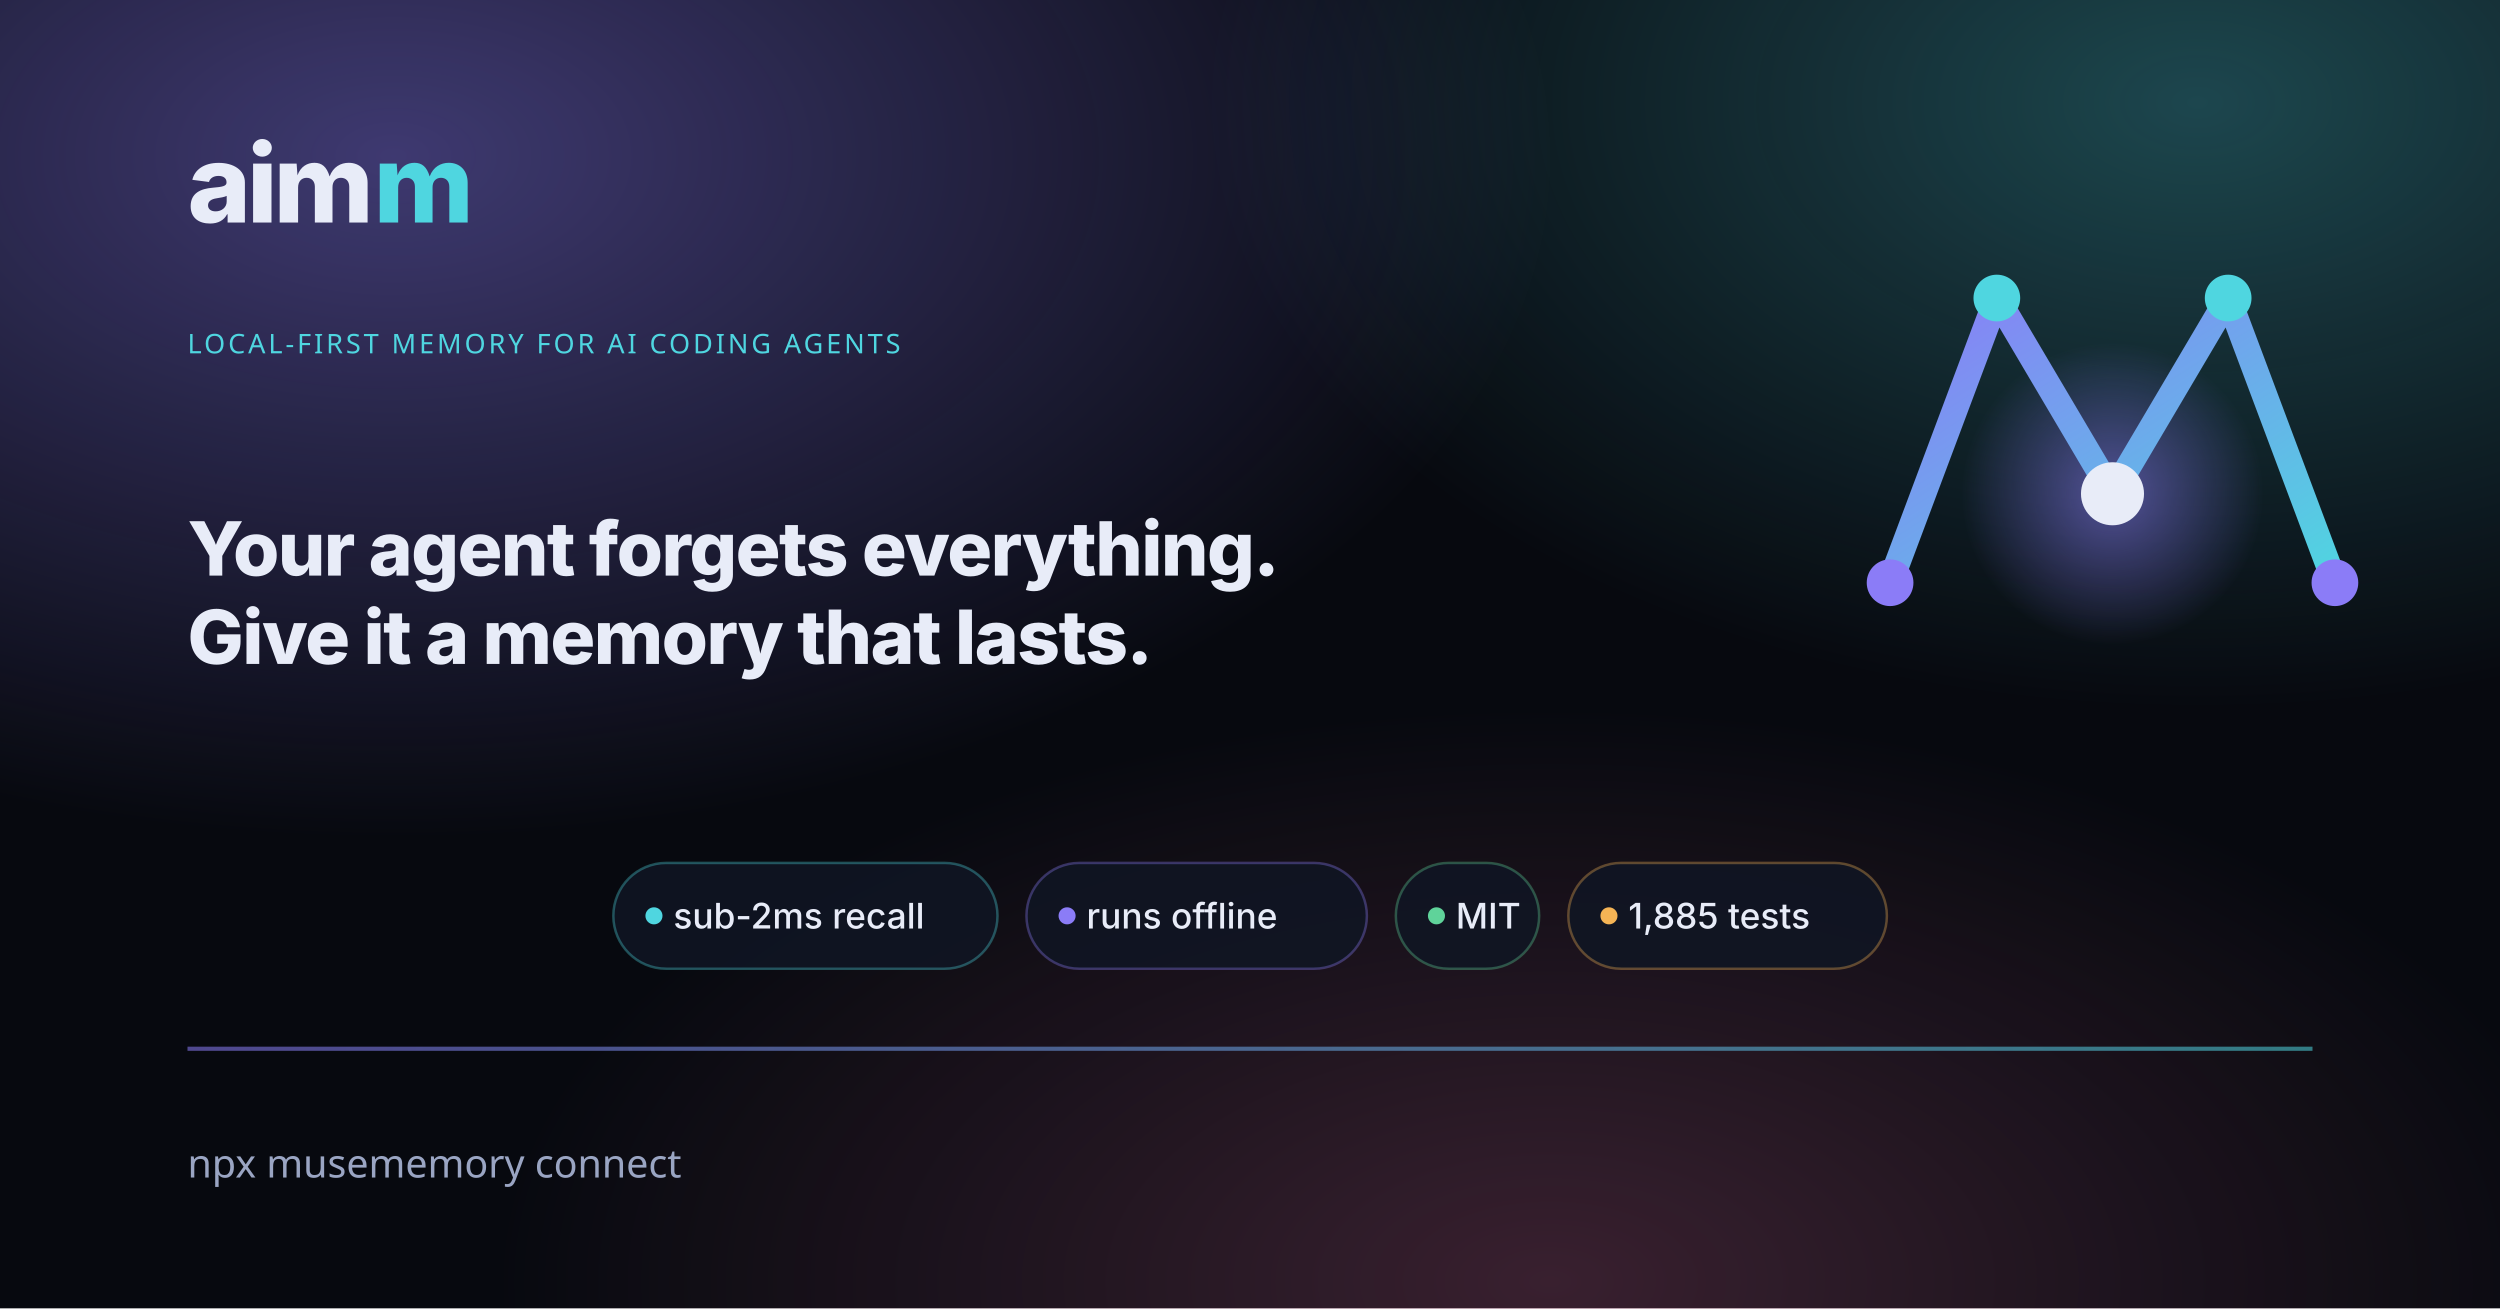
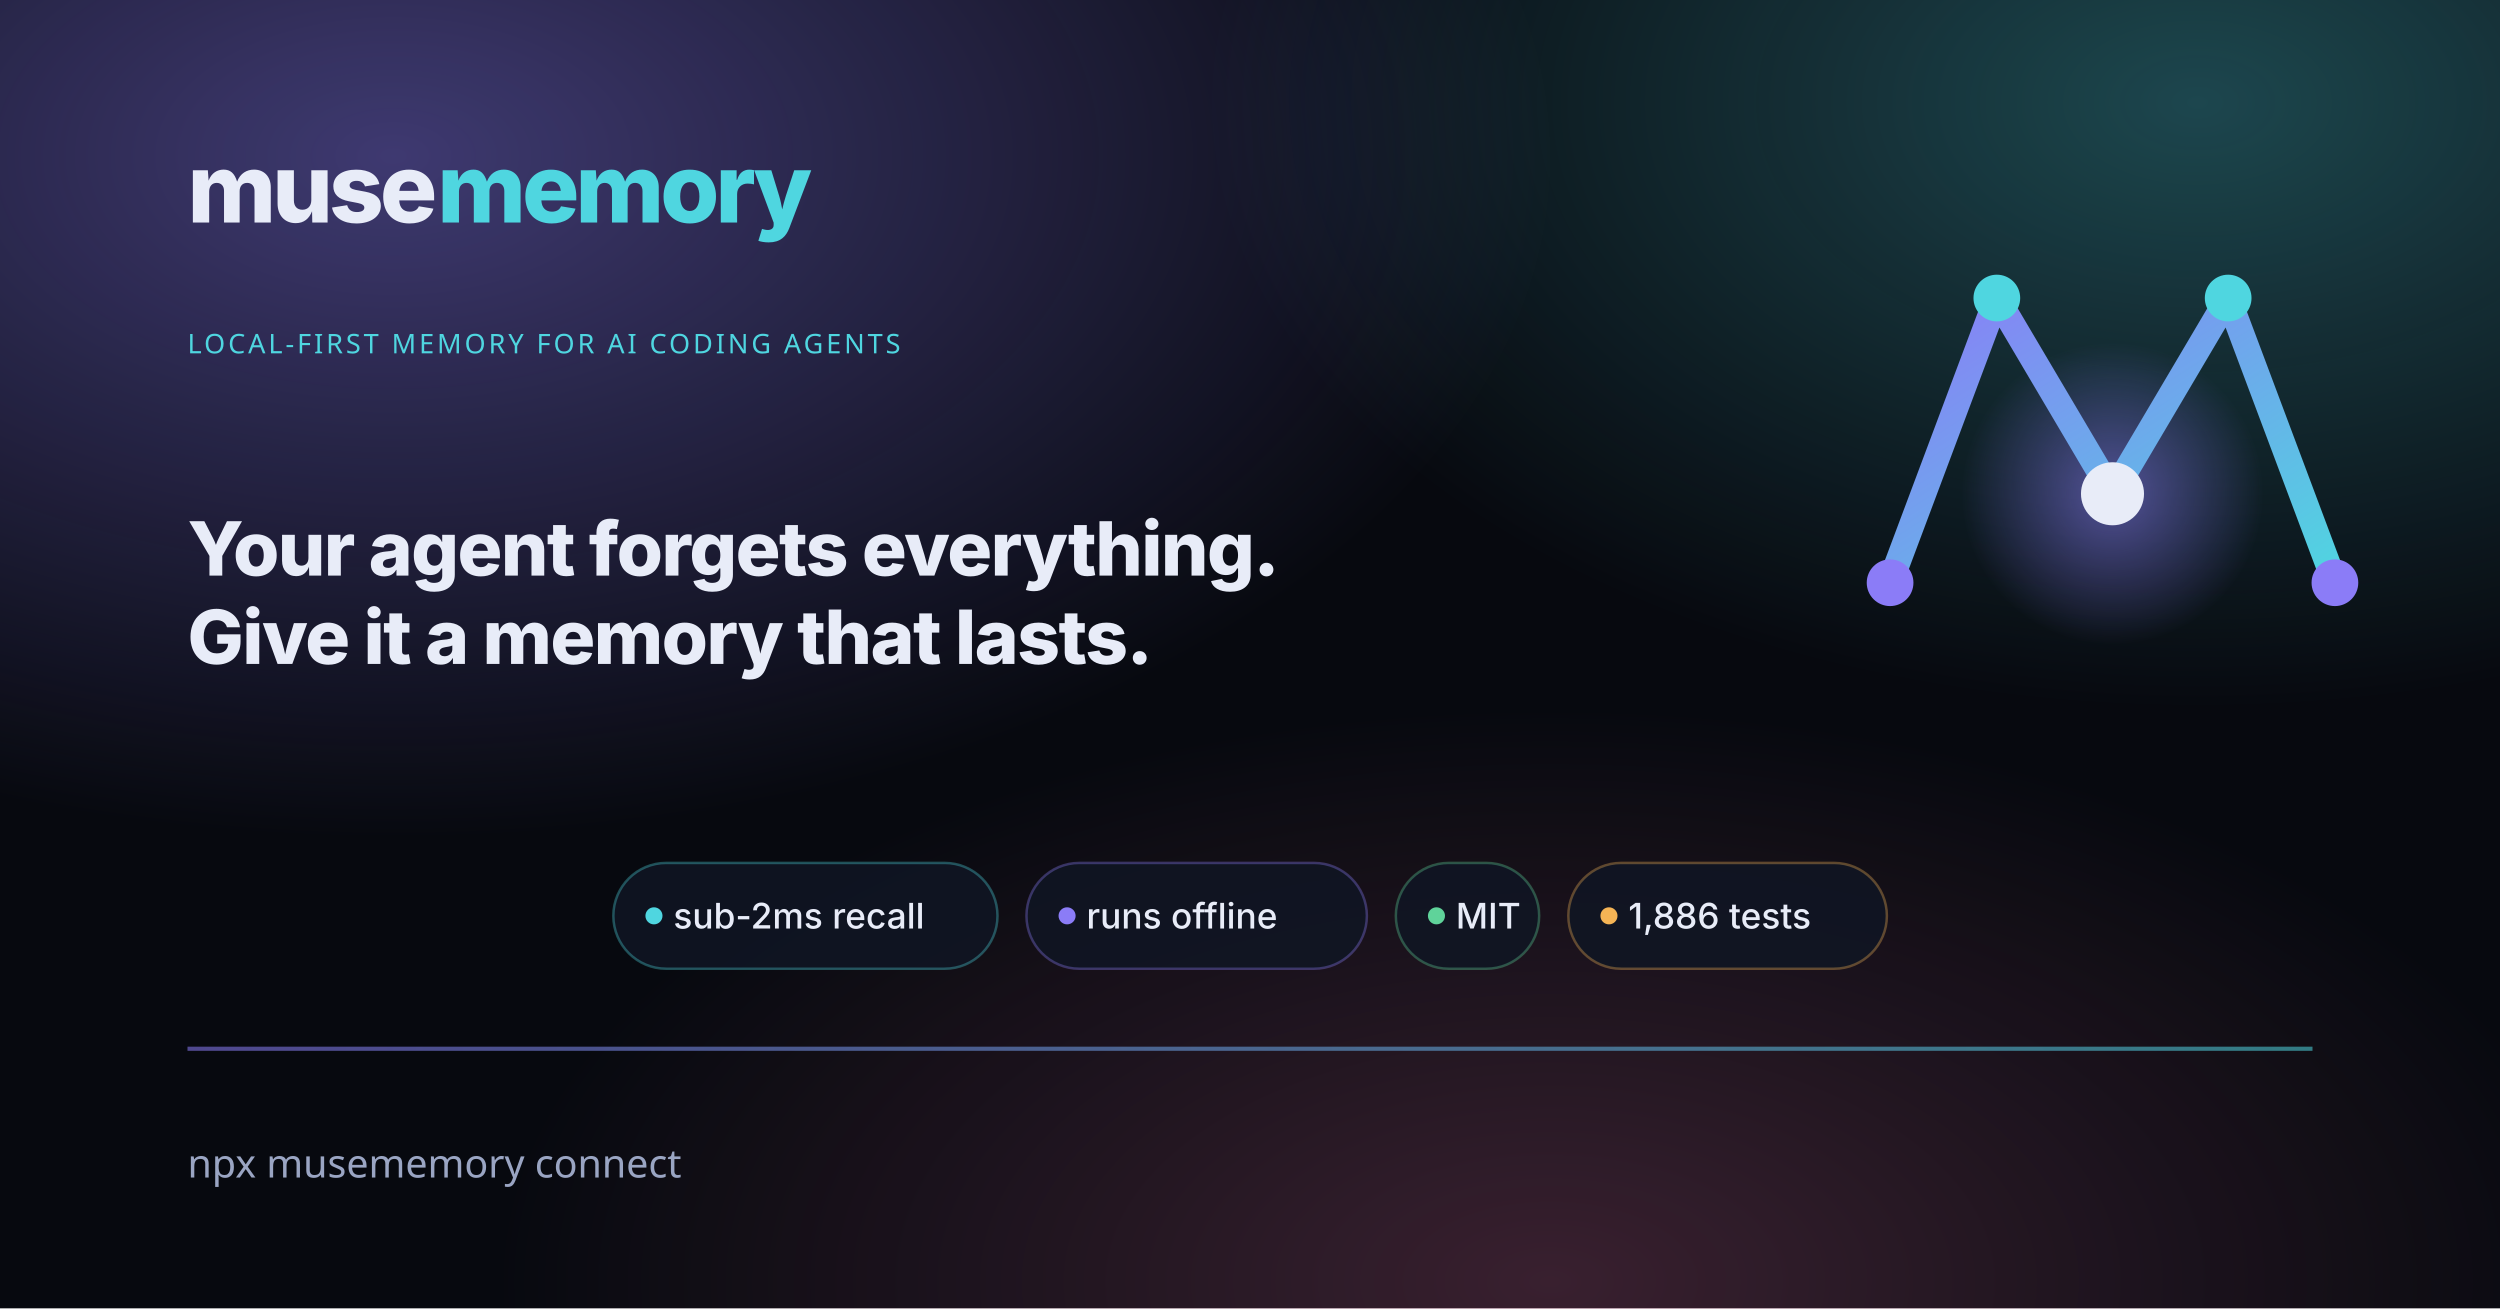
<svg xmlns="http://www.w3.org/2000/svg" width="1200" height="628" viewBox="0 0 1200 628">
  <defs>
    <linearGradient id="grad" x1="0" y1="0" x2="1" y2="1">
      <stop offset="0" stop-color="#8b7cf7" />
      <stop offset="1" stop-color="#4fd6e0" />
    </linearGradient>
    <linearGradient id="rule" x1="0" y1="0" x2="1" y2="0">
      <stop offset="0" stop-color="#8b7cf7" />
      <stop offset="1" stop-color="#4fd6e0" />
    </linearGradient>
    <radialGradient id="halo" cx="0.5" cy="0.5" r="0.5">
      <stop offset="0" stop-color="#8b7cf7" stop-opacity="0.55" />
      <stop offset="1" stop-color="#8b7cf7" stop-opacity="0" />
    </radialGradient>
    <radialGradient id="meshA" cx="0.5" cy="0.5" r="0.5">
      <stop offset="0" stop-color="#8b7cf7" stop-opacity="0.42" />
      <stop offset="1" stop-color="#8b7cf7" stop-opacity="0" />
    </radialGradient>
    <radialGradient id="meshB" cx="0.5" cy="0.5" r="0.5">
      <stop offset="0" stop-color="#4fd6e0" stop-opacity="0.30" />
      <stop offset="1" stop-color="#4fd6e0" stop-opacity="0" />
    </radialGradient>
    <radialGradient id="meshC" cx="0.5" cy="0.5" r="0.5">
      <stop offset="0" stop-color="#ff7db1" stop-opacity="0.20" />
      <stop offset="1" stop-color="#ff7db1" stop-opacity="0" />
    </radialGradient>
  </defs>
  <rect width="1200" height="628" fill="#07090f" />
  <g>
    <ellipse cx="192" cy="75.36" rx="552" ry="326.56" fill="url(#meshA)" />
    <ellipse cx="1056" cy="50.24" rx="480" ry="288.88" fill="url(#meshB)" />
    <ellipse cx="744" cy="615.44" rx="504" ry="276.32" fill="url(#meshC)" />
  </g>
-   <text x="90.0" y="106.8" font-family="Inter" font-size="51.8" font-weight="800" letter-spacing="-1.9" fill="#e8ecf8">aim<tspan fill="#4fd6e0">m</tspan>
+   <text x="90.0" y="106.8" font-family="Inter" font-size="45.9" font-weight="800" letter-spacing="-1.9" fill="#e8ecf8">muse<tspan fill="#4fd6e0">memory</tspan>
  </text>
  <text x="90.0" y="169.6" font-family="IBM Plex Mono" font-size="13.0" font-weight="500" letter-spacing="1.396" fill="#4fd6e0">LOCAL-FIRST MEMORY FOR AI CODING AGENTS</text>
  <text x="90.0" y="276.3" font-family="Inter" font-size="35.9" font-weight="800" letter-spacing="-0.718" fill="#e8ecf8">Your agent forgets everything.</text>
  <text x="90.0" y="318.7" font-family="Inter" font-size="35.9" font-weight="800" letter-spacing="-0.718" fill="#e8ecf8">Give it a memory that lasts.</text>
  <g>
    <rect x="294.4" y="414.2" width="184.4" height="50.8" rx="25.4" fill="#101624" fill-opacity="0.85" stroke="#4fd6e0" stroke-opacity="0.34" stroke-width="1.2" />
    <circle cx="313.9" cy="439.6" r="4.1" fill="#4fd6e0" />
    <text x="323.2" y="445.7" font-family="Inter" font-size="16.946" font-weight="500" fill="#e8ecf8">sub-2ms recall</text>
  </g>
  <g>
    <rect x="492.7" y="414.2" width="163.4" height="50.8" rx="25.4" fill="#101624" fill-opacity="0.85" stroke="#8b7cf7" stroke-opacity="0.34" stroke-width="1.2" />
    <circle cx="512.2" cy="439.6" r="4.1" fill="#8b7cf7" />
    <text x="521.5" y="445.7" font-family="Inter" font-size="16.946" font-weight="500" fill="#e8ecf8">runs offline</text>
  </g>
  <g>
    <rect x="670.0" y="414.2" width="68.8" height="50.8" rx="25.4" fill="#101624" fill-opacity="0.85" stroke="#5fd39a" stroke-opacity="0.34" stroke-width="1.2" />
    <circle cx="689.5" cy="439.6" r="4.1" fill="#5fd39a" />
    <text x="698.8" y="445.7" font-family="Inter" font-size="16.946" font-weight="500" fill="#e8ecf8">MIT</text>
  </g>
  <g>
    <rect x="752.8" y="414.2" width="152.9" height="50.8" rx="25.4" fill="#101624" fill-opacity="0.85" stroke="#f5b455" stroke-opacity="0.34" stroke-width="1.2" />
    <circle cx="772.3" cy="439.6" r="4.1" fill="#f5b455" />
-     <text x="781.6" y="445.7" font-family="Inter" font-size="16.946" font-weight="500" fill="#e8ecf8">1,885 tests</text>
+     <text x="781.6" y="445.7" font-family="Inter" font-size="16.946" font-weight="500" fill="#e8ecf8">1,886 tests</text>
  </g>
  <rect x="90.0" y="502.4" width="1020.0" height="2.0" fill="url(#rule)" opacity="0.55" />
  <text x="90.0" y="565.2" font-family="IBM Plex Mono" font-size="18.9" font-weight="500" fill="#9aa5c3">npx musememory connect</text>
  <circle cx="1014.00" cy="237.01" r="72.60" fill="url(#halo)" />
  <polyline points="907.24,279.71 958.48,143.06 1014.00,237.01 1069.52,143.06 1120.76,279.71" fill="none" stroke="url(#grad)" stroke-width="12.25" stroke-linecap="round" stroke-linejoin="round" />
  <circle cx="907.24" cy="279.71" r="11.21" fill="#8b7cf7" />
  <circle cx="958.48" cy="143.06" r="11.21" fill="#4fd6e0" />
  <circle cx="1069.52" cy="143.06" r="11.21" fill="#4fd6e0" />
  <circle cx="1120.76" cy="279.71" r="11.21" fill="#8b7cf7" />
  <circle cx="1014.00" cy="237.01" r="15.13" fill="#e8ecf8" />
</svg>
